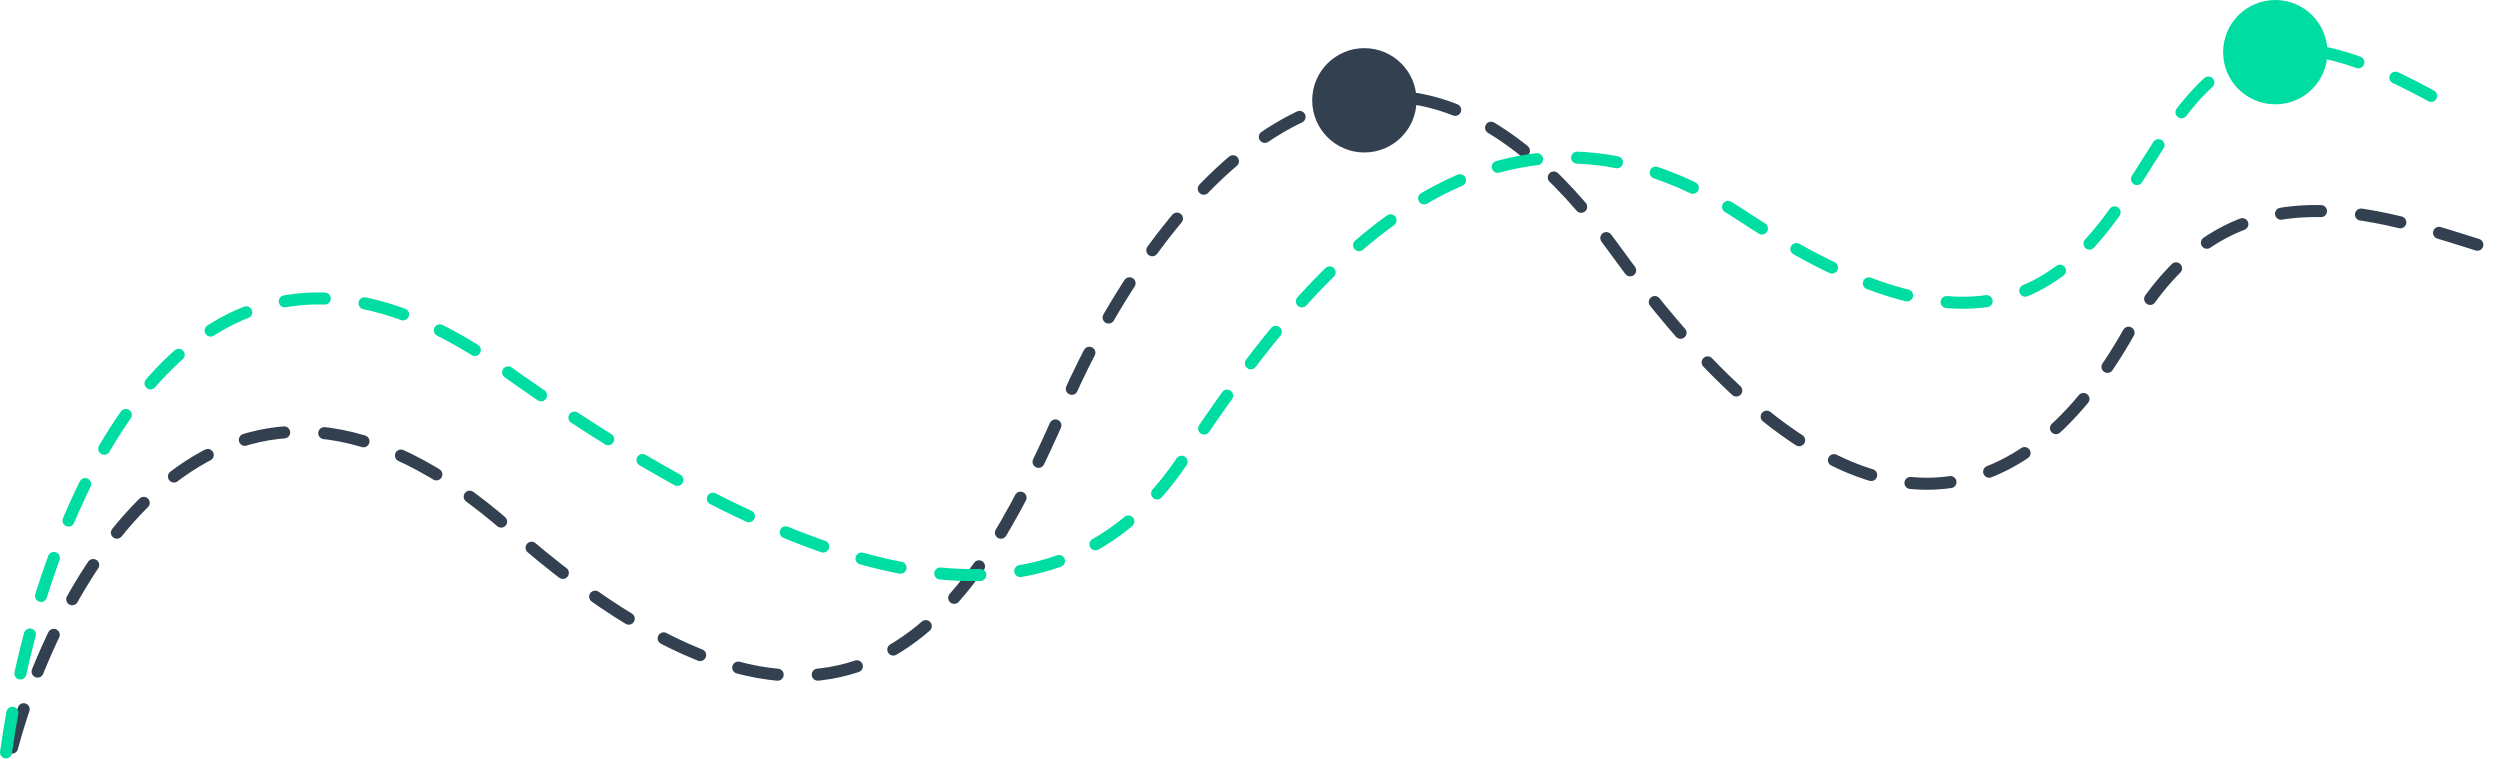
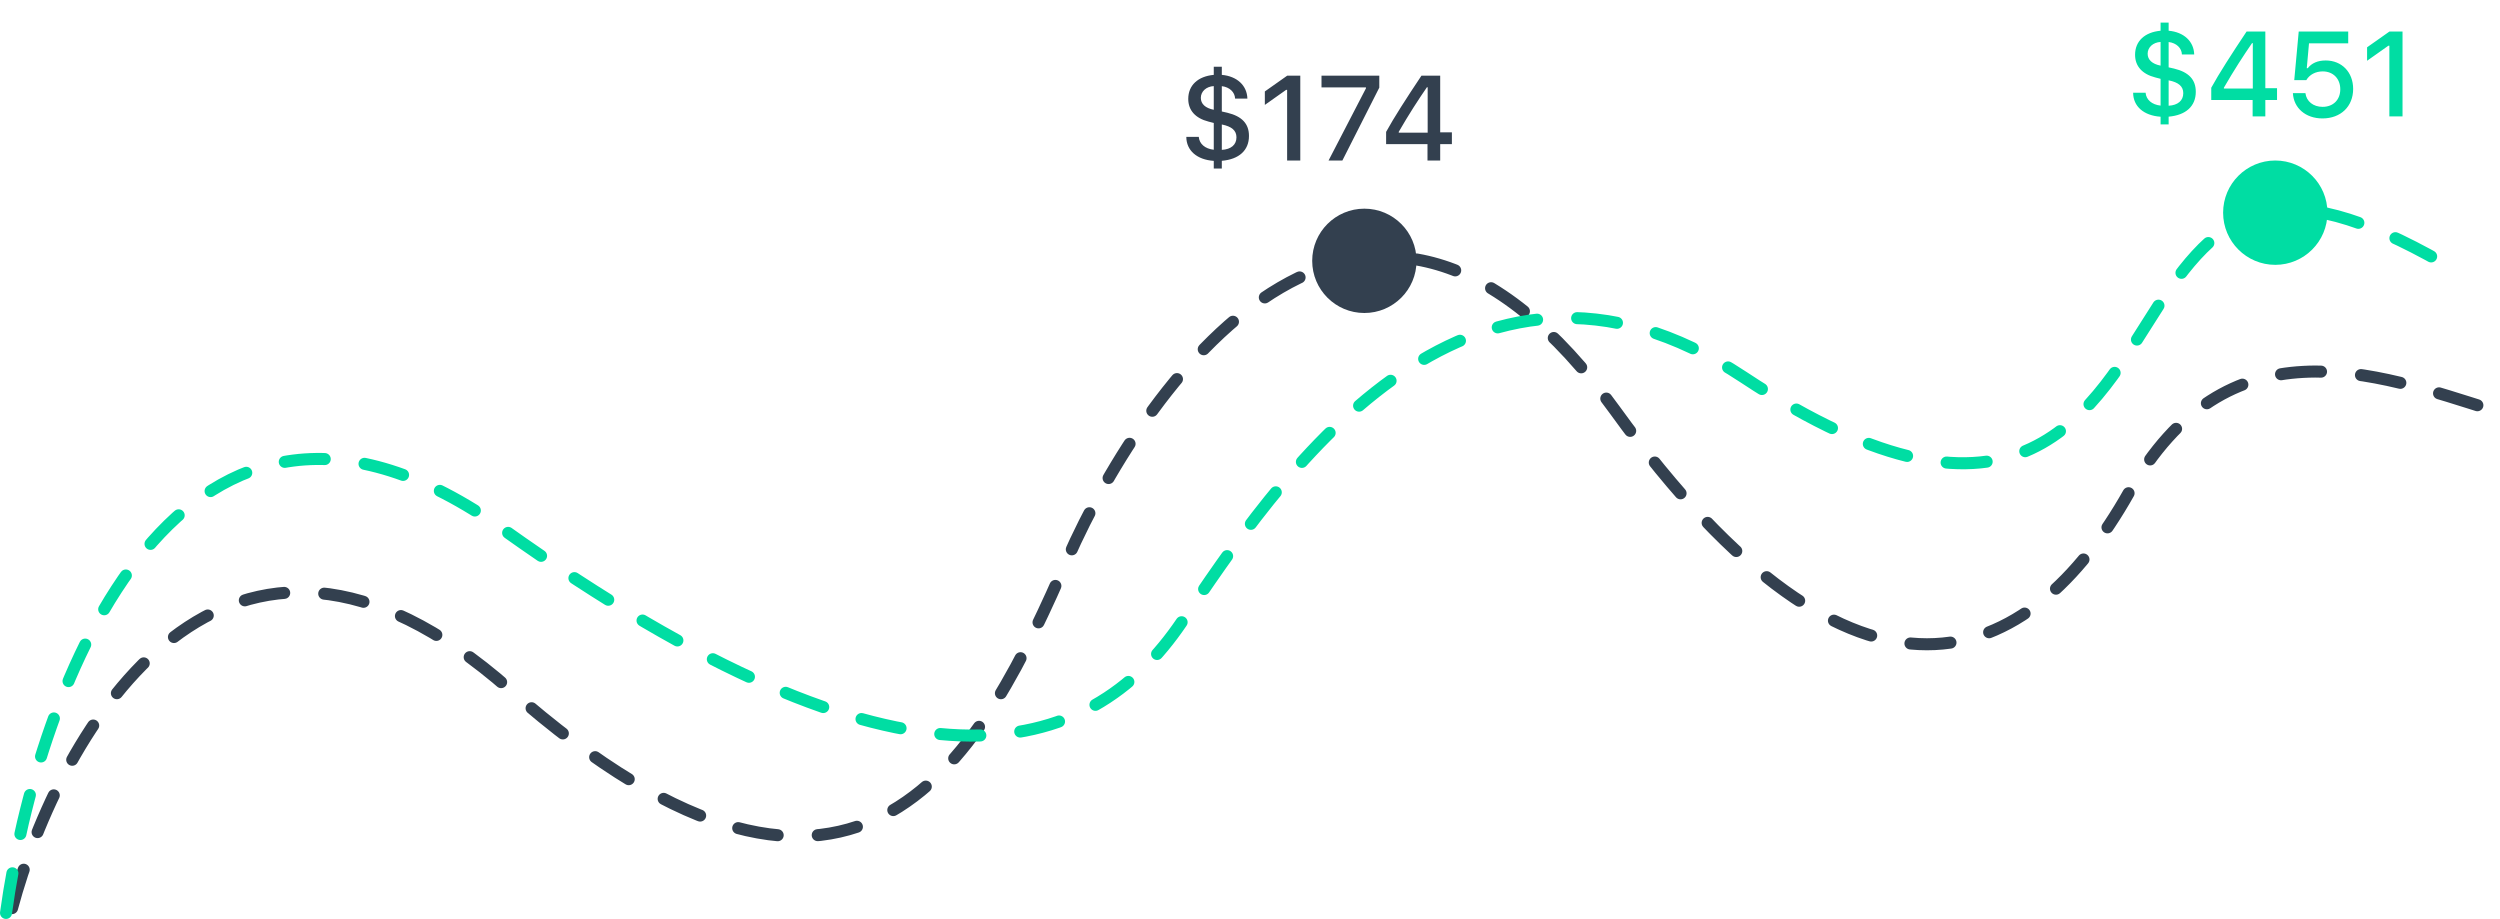
- <svg xmlns="http://www.w3.org/2000/svg" width="623" height="189" viewBox="0 0 623 189" fill="none">
-   <path d="M3 186.303C14.833 142.137 56.2 69.403 127 131.803C215.5 209.803 245.5 145.803 266 99.303C286.5 52.803 341.5 -22.197 402.5 62.303C463.5 146.803 506 126.303 530.5 82.803C555 39.303 591.5 52.803 621.5 62.303" stroke="#33404F" stroke-width="3" stroke-linecap="round" stroke-dasharray="10 10" />
-   <path d="M1.5 187.5C9.167 131.667 44.7 34.4 125.5 92C226.5 164 271.5 149 294.5 115C317.5 81 365 8 434.5 54C504 100 521.5 61.5 538 36C554.5 10.5 569.5 2 613 28" stroke="#00DDA3" stroke-width="3" stroke-linecap="round" stroke-dasharray="10 10" />
-   <circle cx="340" cy="25" r="13" fill="#33404F" />
-   <circle cx="567" cy="13" r="13" fill="#00DDA3" />
+ <svg xmlns="http://www.w3.org/2000/svg" width="623" height="229" viewBox="0 0 623 229" fill="none">
+   <path d="M3 226.303C14.833 182.137 56.2 109.403 127 171.803C215.5 249.803 245.5 185.803 266 139.303C286.5 92.803 341.5 17.803 402.5 102.303C463.5 186.803 506 166.303 530.5 122.803C555 79.303 591.5 92.803 621.5 102.303" stroke="#33404F" stroke-width="3" stroke-linecap="round" stroke-dasharray="10 10" />
+   <path d="M1.5 227.5C9.167 171.667 44.7 74.4 125.5 132C226.5 204 271.5 189 294.5 155C317.5 121 365 48 434.5 94C504 140 521.5 101.5 538 76C554.5 50.5 569.5 42 613 68" stroke="#00DDA3" stroke-width="3" stroke-linecap="round" stroke-dasharray="10 10" />
+   <circle cx="340" cy="65" r="13" fill="#33404F" />
+   <circle cx="567" cy="53" r="13" fill="#00DDA3" />
+   <path d="M304.477 41.992V40.073C308.769 39.707 311.244 37.466 311.244 33.877C311.244 30.845 309.516 28.984 305.839 28.091L304.477 27.783V21.47C306.41 21.704 307.729 22.964 307.787 24.575H310.849C310.761 21.309 308.271 18.994 304.477 18.657V16.636H302.47V18.657C298.515 19.023 296.112 21.265 296.112 24.648C296.112 27.505 297.899 29.468 301.166 30.303L302.47 30.64V37.319C300.287 37.07 298.881 35.855 298.734 34.111H295.629C295.644 37.51 298.28 39.81 302.47 40.088V41.992H304.477ZM308.124 34.214C308.124 36.074 306.791 37.217 304.477 37.349V31.02C306.967 31.519 308.124 32.529 308.124 34.214ZM299.247 24.385C299.247 22.788 300.595 21.558 302.47 21.455V27.358C300.36 26.934 299.247 25.894 299.247 24.385ZM320.751 40H324.032V18.862H320.766L315.199 22.788V26.143L320.502 22.393H320.751V40ZM331.078 40H334.521L343.72 21.836V18.862H329.32V21.777H340.395V22.012L331.078 40ZM355.731 40H358.896V35.913H361.811V32.983H358.896V18.862H354.223C350.458 24.502 347.309 29.409 345.419 32.866V35.913H355.731V40ZM348.568 32.852C351.059 28.53 353.49 24.78 355.585 21.748H355.775V33.057H348.568V32.852Z" fill="#33404F" />
+   <path d="M540.424 30.992V29.073C544.716 28.707 547.191 26.466 547.191 22.877C547.191 19.845 545.463 17.984 541.786 17.091L540.424 16.783V10.47C542.357 10.704 543.676 11.964 543.734 13.575H546.796C546.708 10.309 544.218 7.994 540.424 7.657V5.636H538.417V7.657C534.462 8.023 532.06 10.265 532.06 13.648C532.06 16.505 533.847 18.468 537.113 19.303L538.417 19.64V26.319C536.234 26.07 534.828 24.855 534.682 23.111H531.576C531.591 26.51 534.228 28.81 538.417 29.088V30.992H540.424ZM544.071 23.214C544.071 25.074 542.738 26.217 540.424 26.349V20.02C542.914 20.519 544.071 21.529 544.071 23.214ZM535.194 13.385C535.194 11.788 536.542 10.558 538.417 10.455V16.358C536.308 15.934 535.194 14.894 535.194 13.385ZM561.356 29H564.521V24.913H567.436V21.983H564.521V7.862H559.848C556.083 13.502 552.934 18.409 551.044 21.866V24.913H561.356V29ZM554.193 21.852C556.684 17.53 559.115 13.78 561.21 10.748H561.4V22.057H554.193V21.852ZM578.759 29.513C583.314 29.513 586.405 26.539 586.405 22.159C586.405 17.999 583.578 15.069 579.564 15.069C577.558 15.069 576.063 15.743 575.097 16.988H574.848L575.404 10.792H585.175V7.862H572.841L571.728 19.962H574.73C575.551 18.6 577.016 17.794 578.832 17.794C581.41 17.794 583.197 19.596 583.197 22.247C583.197 24.884 581.425 26.627 578.788 26.627C576.474 26.627 574.76 25.265 574.511 23.214H571.391C571.581 26.92 574.555 29.513 578.759 29.513ZM595.429 29H598.71V7.862H595.443L589.877 11.788V15.143L595.18 11.393H595.429V29Z" fill="#00DDA3" />
</svg>
